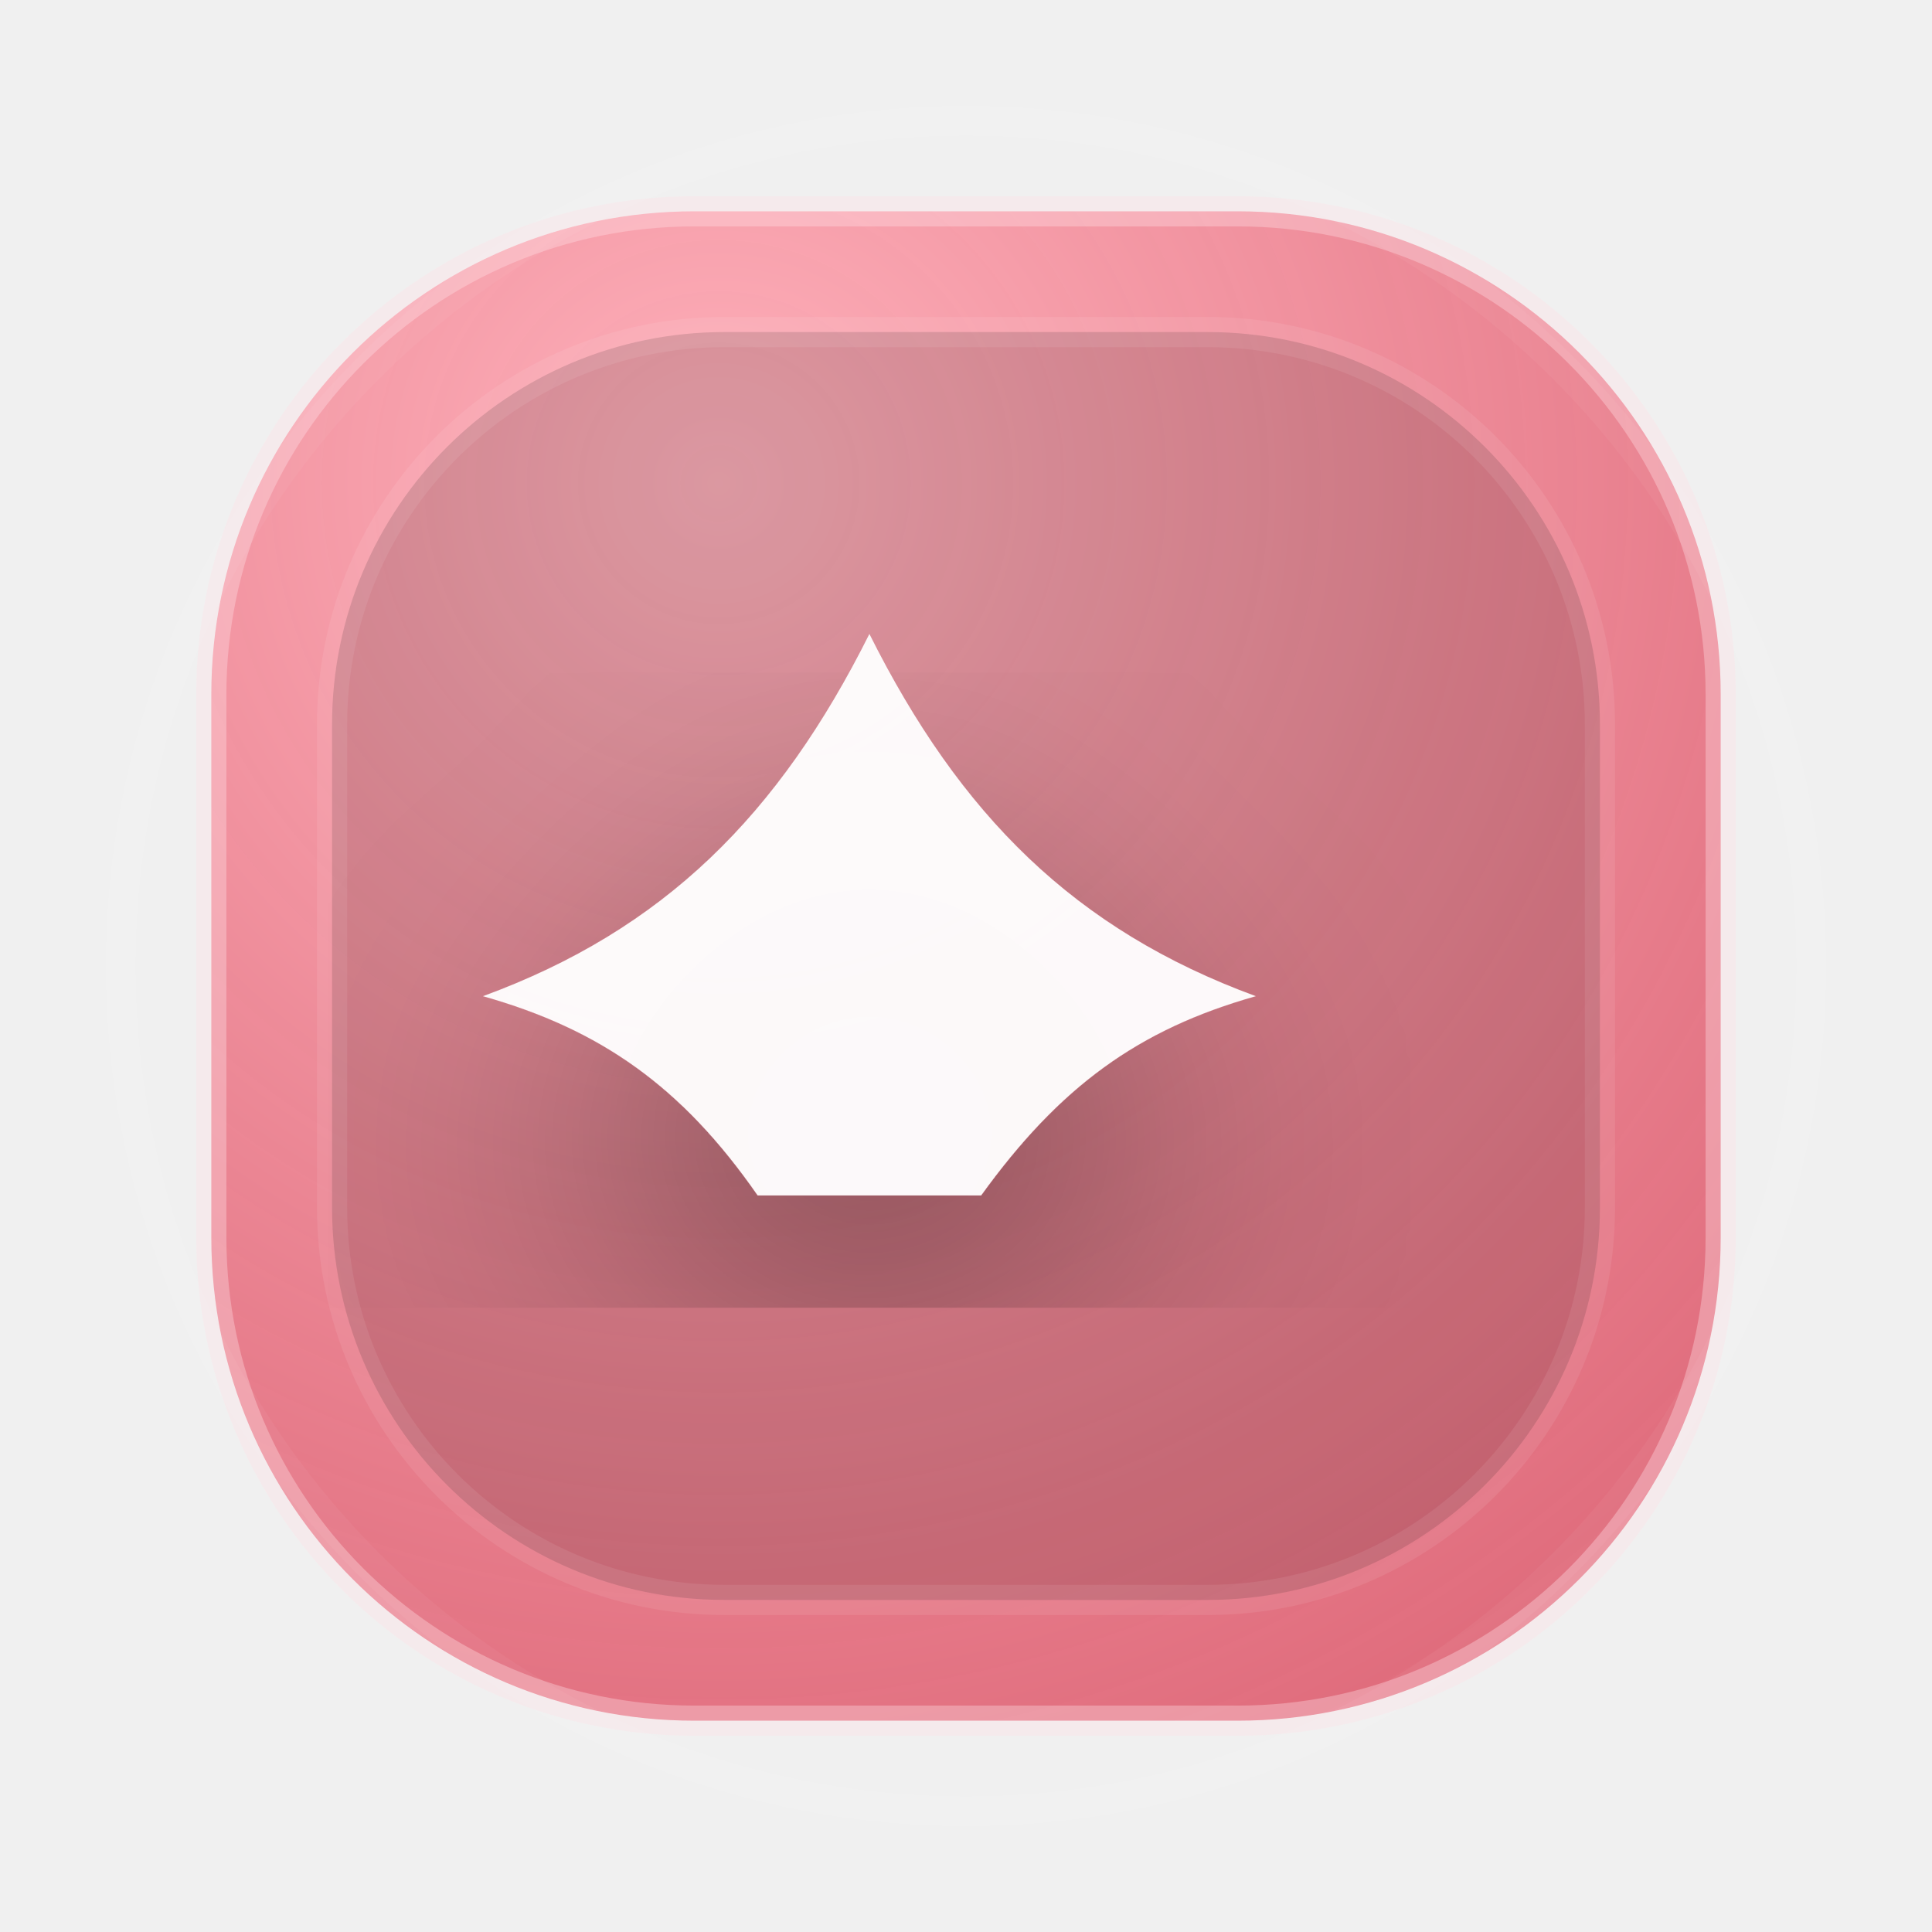
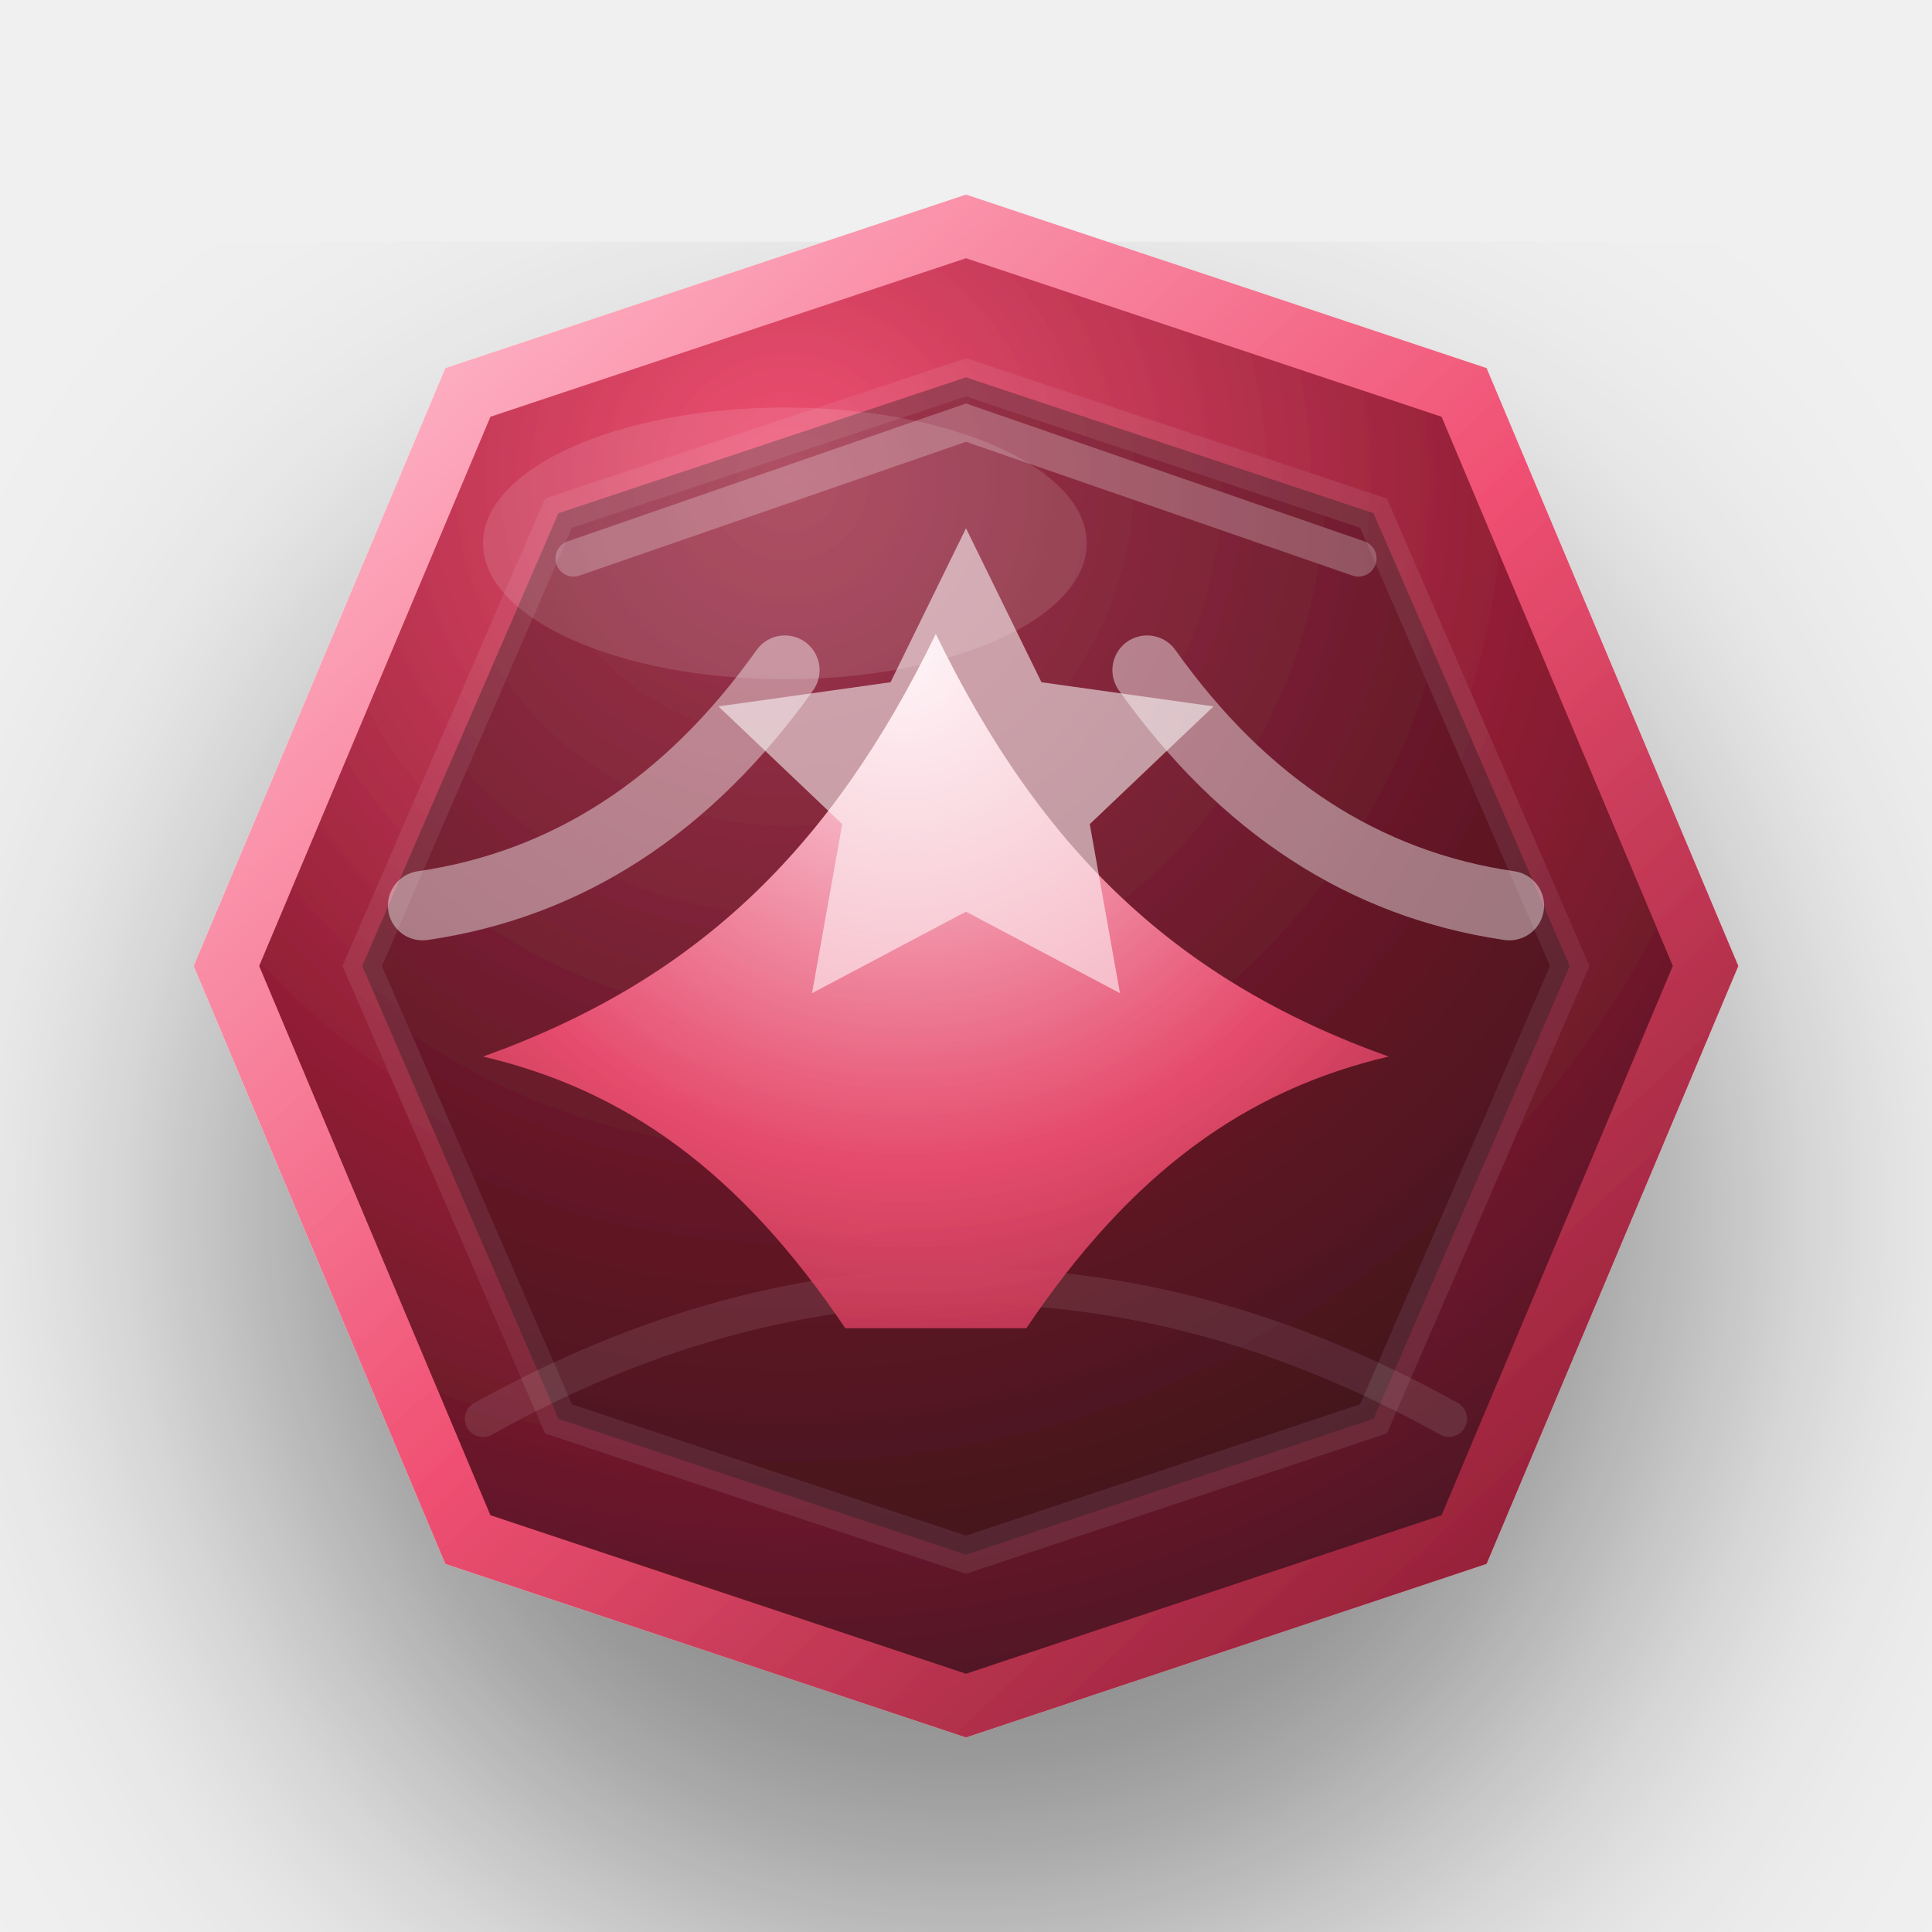
- <svg xmlns="http://www.w3.org/2000/svg" width="64" height="64" viewBox="0 0 64 64" fill="none">
+ <svg xmlns="http://www.w3.org/2000/svg" width="96" height="96" viewBox="0 0 64 64" fill="none">
  <defs>
-     <radialGradient id="bg" cx="0" cy="0" r="1" gradientUnits="userSpaceOnUse" gradientTransform="translate(24 16) rotate(51) scale(56)">
-       <stop stop-color="#ffadb8" stop-opacity=".95" />
-       <stop offset="1" stop-color="#d54055" stop-opacity=".82" />
+     <radialGradient id="plate" cx="0" cy="0" r="1" gradientUnits="userSpaceOnUse" gradientTransform="translate(26 16) rotate(50) scale(56)">
+       <stop stop-color="#f05073" />
+       <stop offset=".46" stop-color="#8a1b31" />
+       <stop offset="1" stop-color="#111418" />
    </radialGradient>
-     <filter id="shadow" x="-20%" y="-20%" width="140%" height="140%">
-       <feDropShadow dx="0" dy="5" stdDeviation="5" flood-color="black" flood-opacity=".35" />
+     <linearGradient id="frame" x1="12" y1="11" x2="52" y2="54" gradientUnits="userSpaceOnUse">
+       <stop stop-color="#ffb6c8" />
+       <stop offset=".5" stop-color="#f05073" />
+       <stop offset="1" stop-color="#8a1b31" />
+     </linearGradient>
+     <radialGradient id="coreGem" cx="0" cy="0" r="1" gradientUnits="userSpaceOnUse" gradientTransform="translate(30 22) rotate(51) scale(30)">
+       <stop stop-color="#ffe8ef" stop-opacity=".98" />
+       <stop offset=".55" stop-color="#f05073" stop-opacity=".92" />
+       <stop offset="1" stop-color="#8a1b31" stop-opacity=".98" />
+     </radialGradient>
+     <linearGradient id="edgeStroke" x1="16" y1="16" x2="48" y2="48">
+       <stop stop-color="rgba(255,255,255,.9)" />
+       <stop offset="1" stop-color="rgba(255,255,255,.2)" />
+     </linearGradient>
+     <filter id="glow" x="-30%" y="-30%" width="160%" height="160%">
+       <feDropShadow dx="0" dy="0" stdDeviation="4" flood-color="#ffb6c8" flood-opacity=".3" />
+       <feDropShadow dx="0" dy="8" stdDeviation="7" flood-color="black" flood-opacity=".45" />
    </filter>
  </defs>
-   <rect x="7" y="7" width="50" height="50" rx="16" fill="url(#bg)" stroke="#ffe1e6" stroke-opacity=".36" />
-   <rect x="11" y="11" width="42" height="42" rx="13" fill="black" fill-opacity=".14" stroke="white" stroke-opacity=".08" />
-   <g filter="url(#shadow)">
-     <path d="M16 33c6-2.2 9.8-6 12.8-12 3 6 6.8 9.8 12.8 12-3.9 1.1-6.5 3-9.1 6.6h-7.4C22.6 36 19.9 34.1 16 33Z" fill="white" opacity=".95" />
+   <g filter="url(#glow)">
+     <path d="M32 7.5 48.5 13 56.5 32 48.5 51 32 56.5 15.5 51 7.5 32 15.5 13 32 7.5Z" fill="url(#plate)" stroke="url(#frame)" stroke-width="2" />
+     <path d="M32 12.5 45.5 17 52 32 45.5 47 32 51.5 18.5 47 12 32 18.5 17 32 12.5Z" fill="rgba(6,8,8,.32)" stroke="rgba(255,255,255,.08)" stroke-width="1.2" />
+     <path d="M19 18.5 32 14l13 4.5" stroke="rgba(255,255,255,.24)" stroke-width="1.2" stroke-linecap="round" />
+     <path d="M16 47c5.4-3 10.7-4.4 16-4.4 5.3 0 10.6 1.4 16 4.4" stroke="rgba(255,255,255,.09)" stroke-width="1.2" stroke-linecap="round" />
+     <path d="M16 35c7-2.5 11.5-6.8 15-14 3.5 7.2 8 11.5 15 14-4.7 1.1-8.5 3.8-12 9H28c-3.5-5.2-7.3-7.9-12-9Z" fill="url(#coreGem)" />
+     <path d="M14 30c4.8-.7 8.8-3.3 12-7.8M50 30c-4.8-.7-8.8-3.3-12-7.8" stroke="rgba(255,255,255,.42)" stroke-width="2.3" stroke-linecap="round" />
+     <path d="M32 17.5l2.5 5.1 5.7.8-4.1 3.9 1 5.6-5.1-2.7-5.1 2.7 1-5.6-4.1-3.9 5.7-.8L32 17.5Z" fill="rgba(255,255,255,.55)" />
+     <ellipse cx="26" cy="18" rx="10" ry="4.5" fill="white" fill-opacity=".12" />
  </g>
-   <circle cx="32" cy="32" r="28" stroke="white" stroke-opacity=".04" />
</svg>
